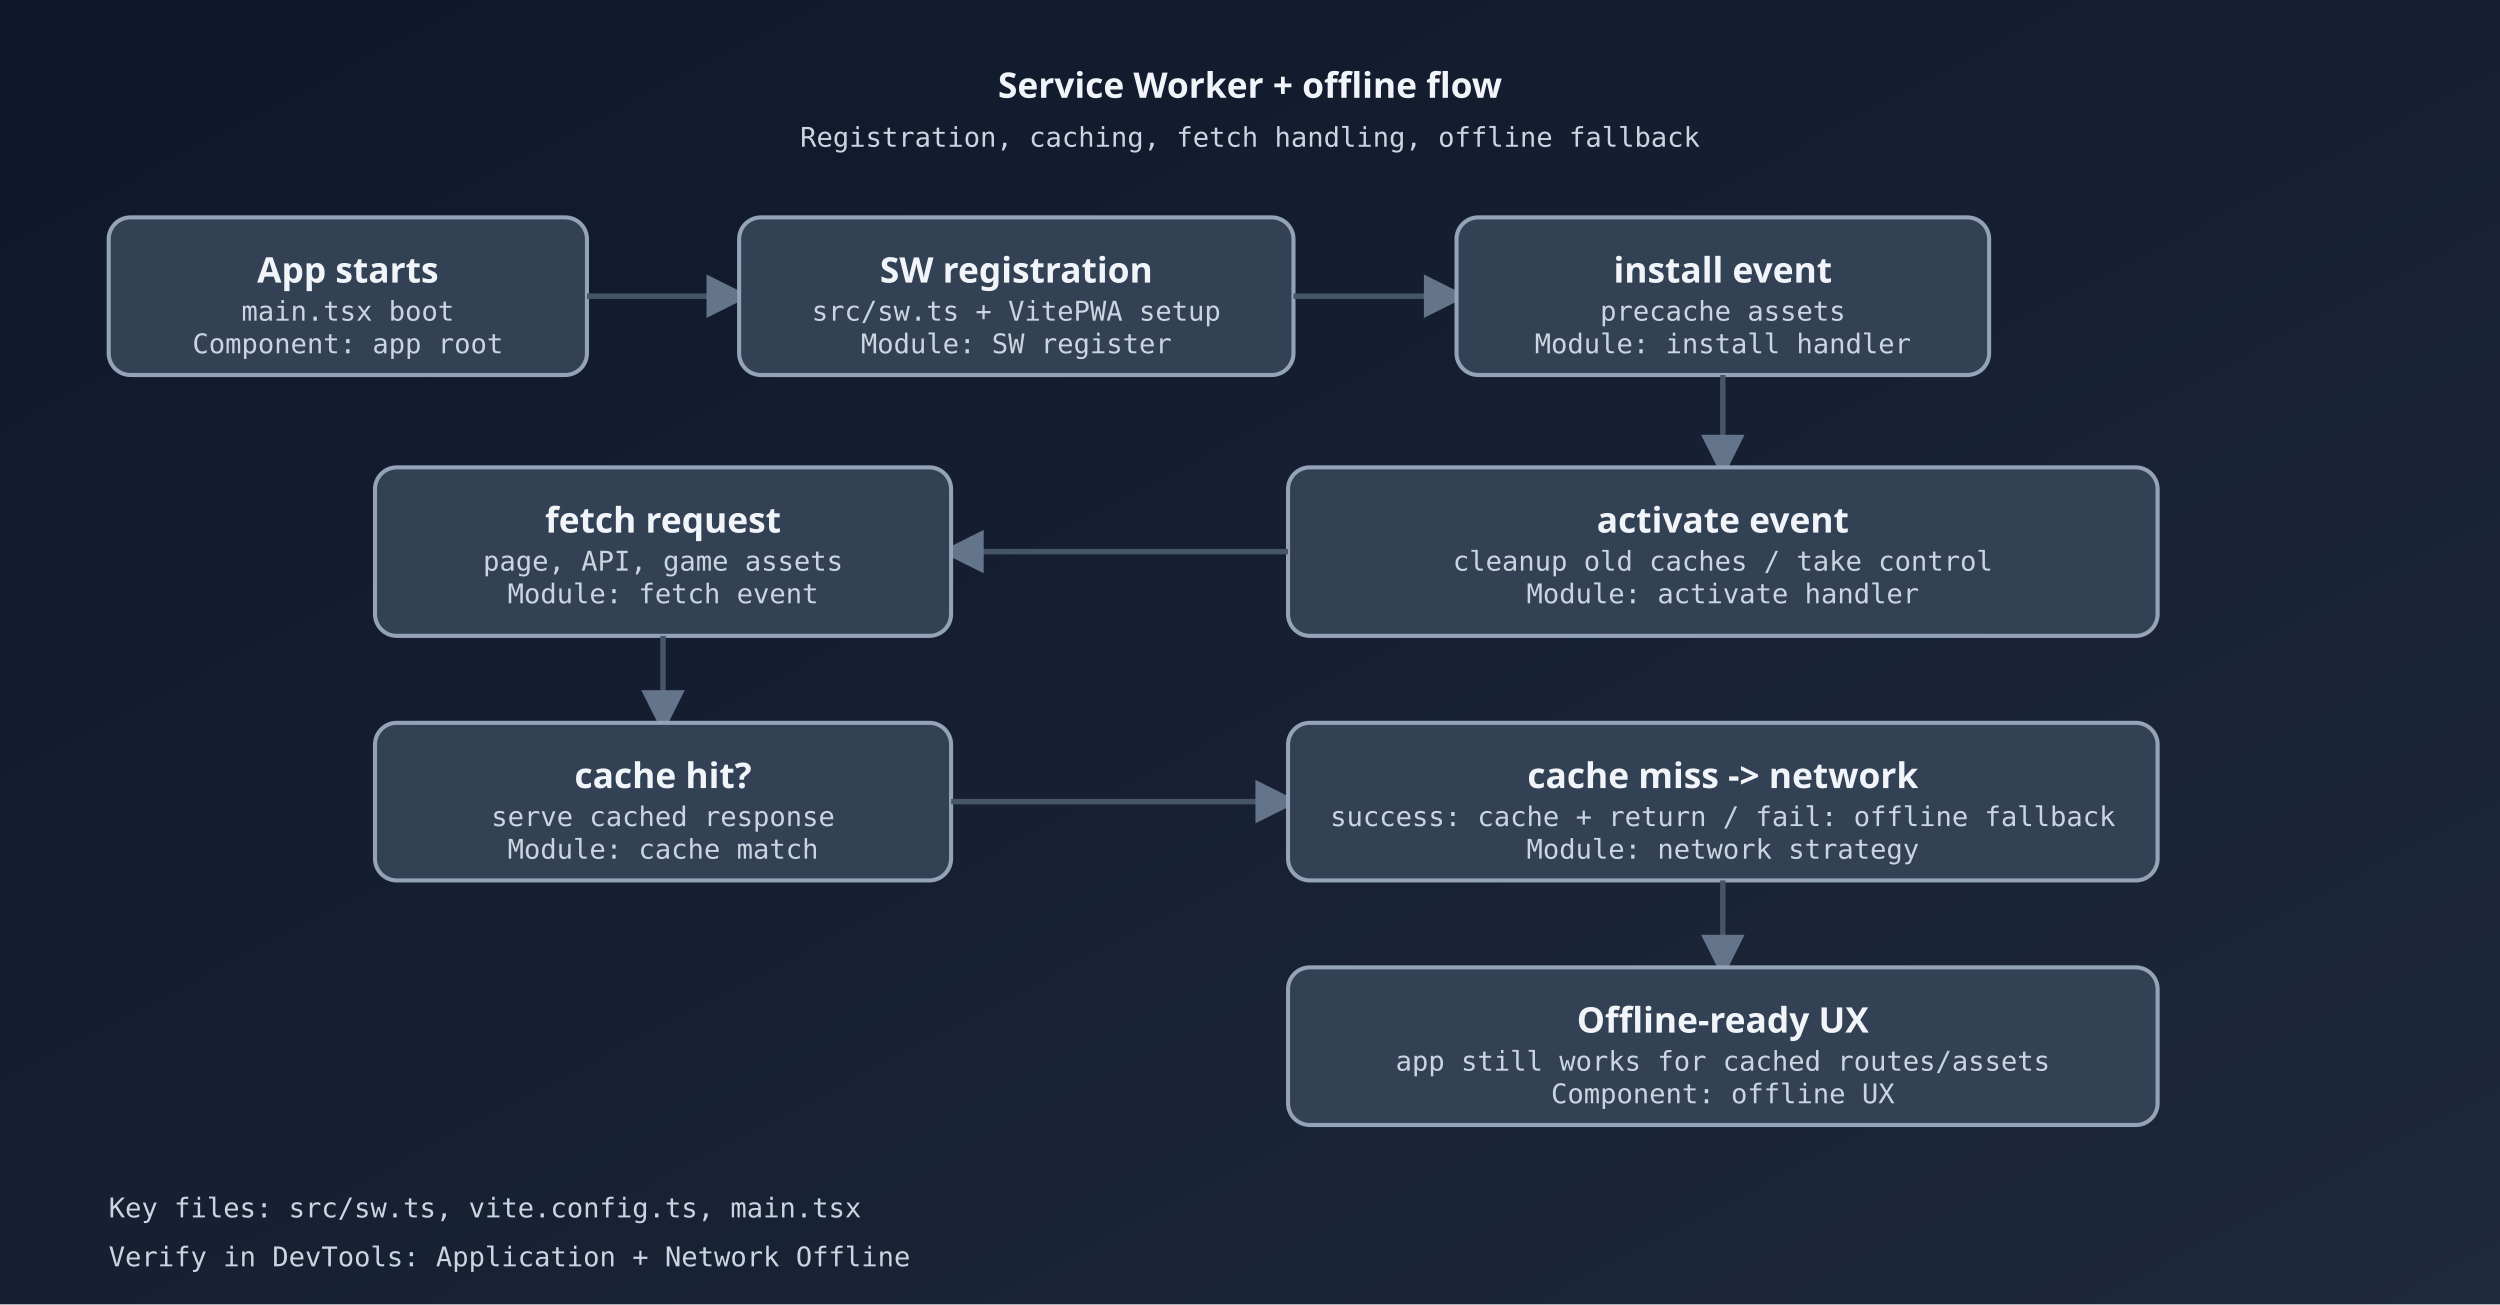
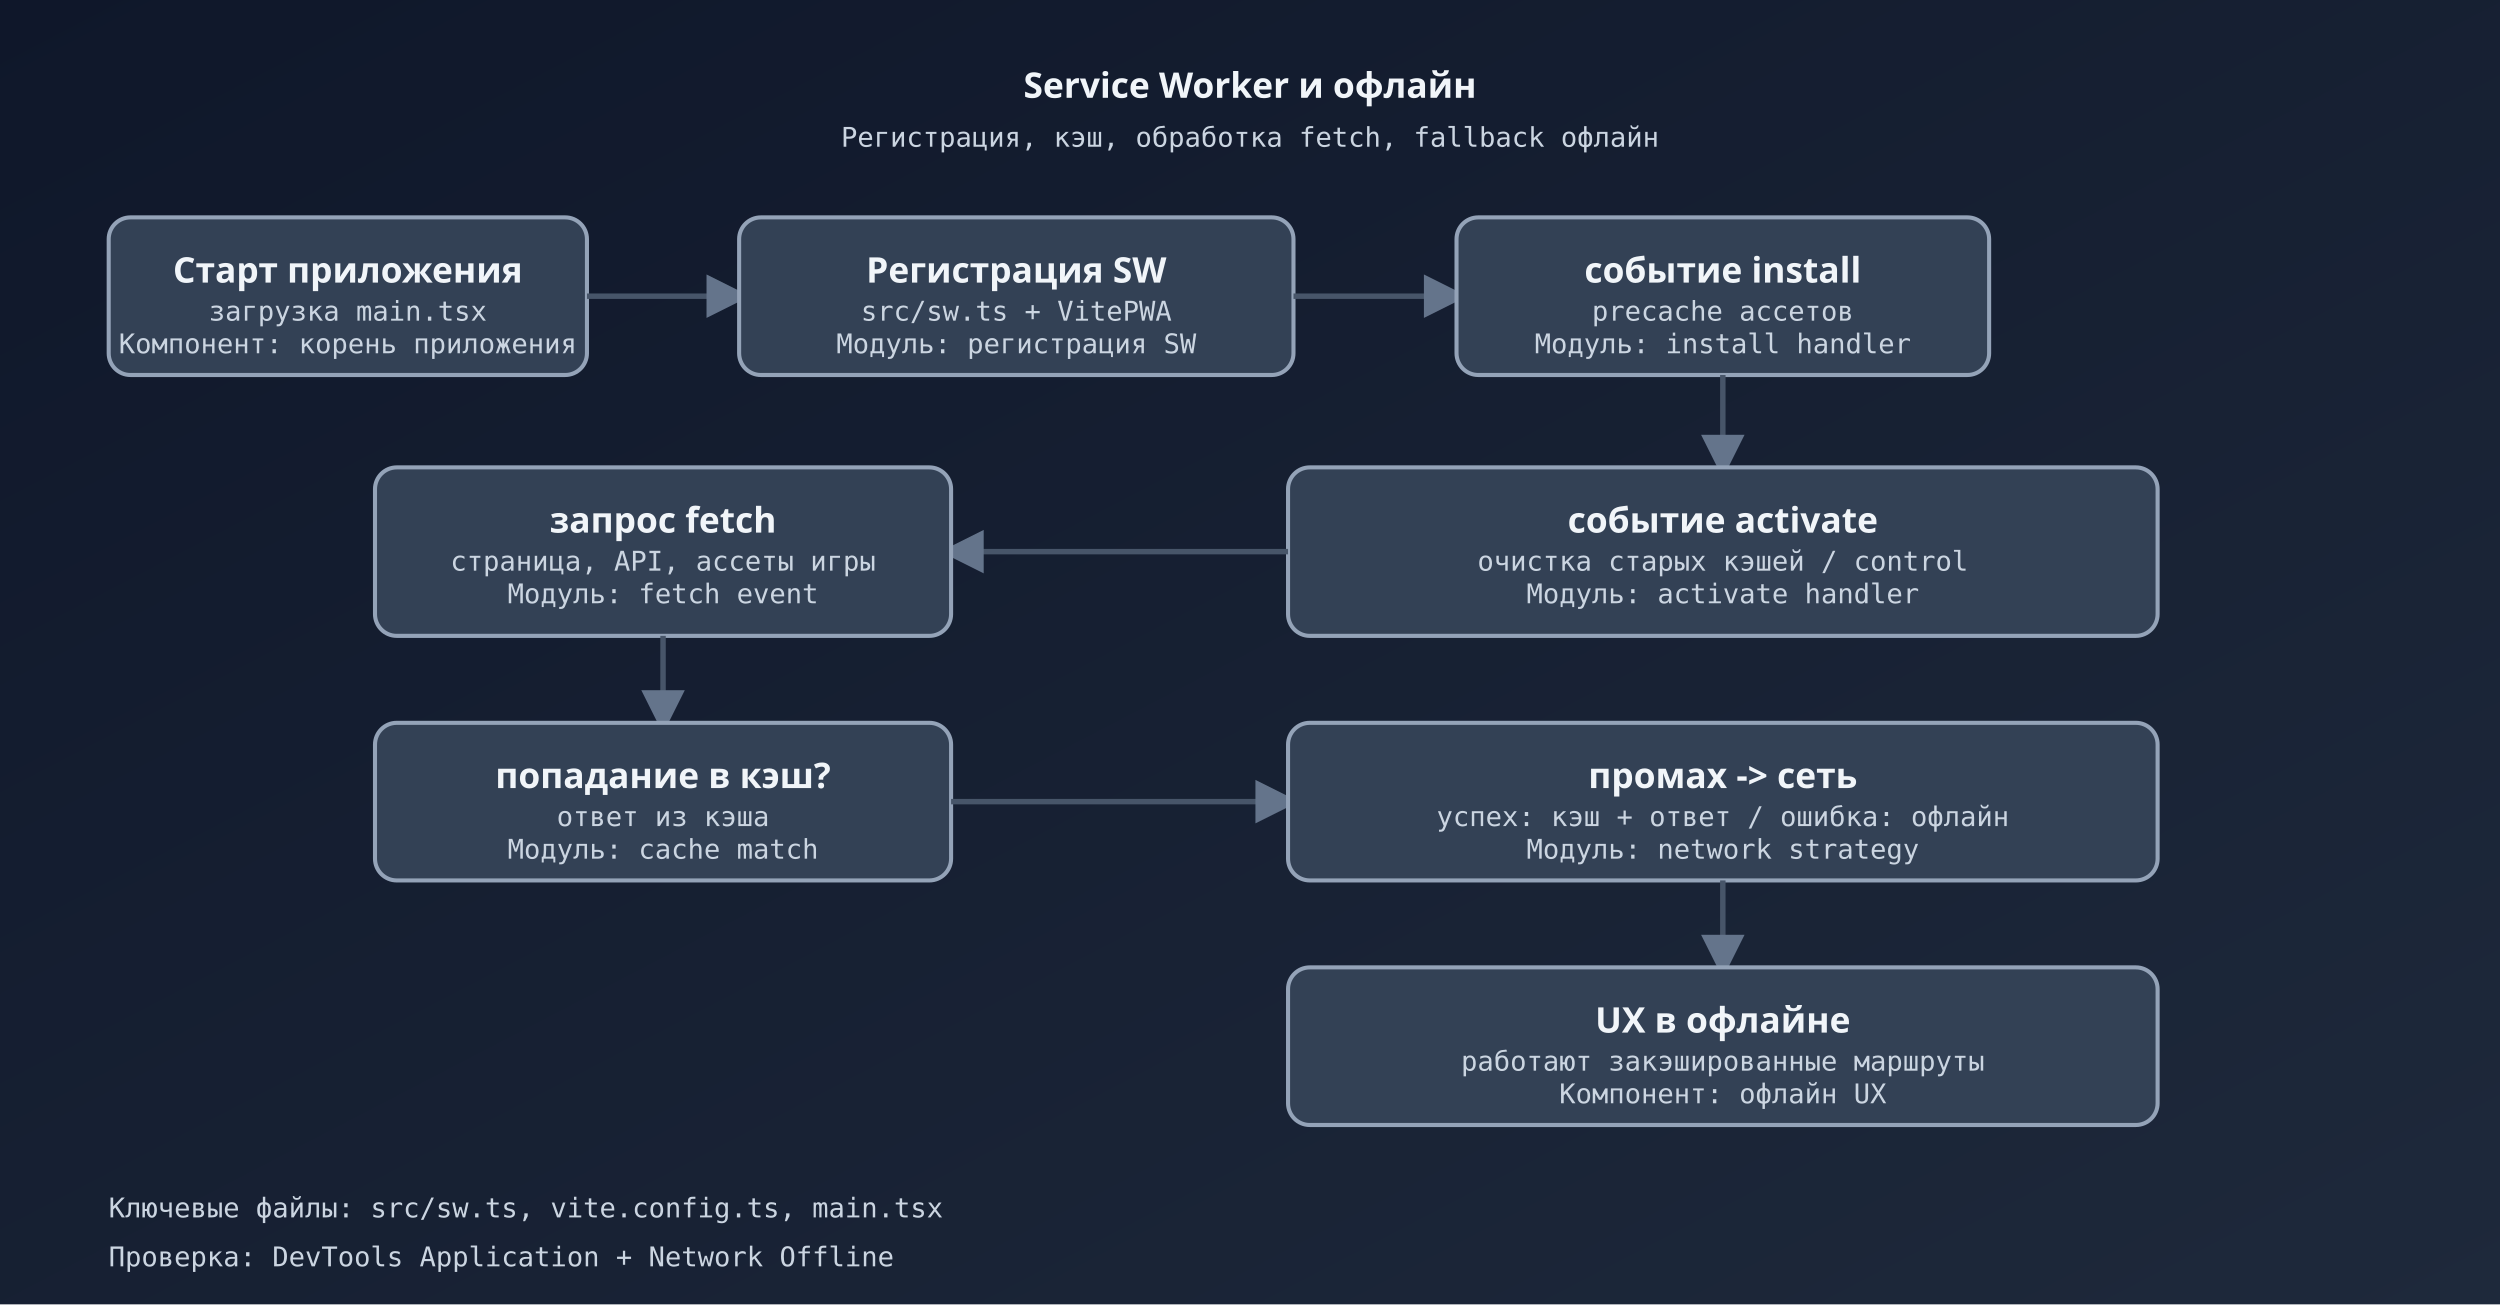
<svg xmlns="http://www.w3.org/2000/svg" viewBox="0 0 920 480" role="img" aria-labelledby="title desc">
  <defs>
    <linearGradient id="bg" x1="0%" y1="0%" x2="100%" y2="100%">
      <stop offset="0%" style="stop-color:#0f172a" />
      <stop offset="100%" style="stop-color:#1e293b" />
    </linearGradient>
    <filter id="glow" x="-50%" y="-50%" width="200%" height="200%">
      <feGaussianBlur stdDeviation="2.5" result="b" />
      <feMerge>
        <feMergeNode in="b" />
        <feMergeNode in="SourceGraphic" />
      </feMerge>
    </filter>
    <style>
      .box { fill:#334155; stroke:#94a3b8; stroke-width:1.5; rx:8; animation: glow 8s ease-in-out infinite; }
      .lbl { fill:#f1f5f9; font:600 13px system-ui, sans-serif; }
      .sub { fill:#cbd5e1; font:10px ui-monospace, monospace; }
      .arr { stroke:#475569; stroke-width:2; fill:none; marker-end:url(#m); animation: line 8s ease-in-out infinite; }
      @keyframes glow { 0%,1.5%{stroke:#38bdf8;stroke-width:2.5;fill:#1e3a5f;filter:url(#glow)} 3%,100%{stroke:#94a3b8;stroke-width:1.5;fill:#334155;filter:none} }
      @keyframes line { 0%,1.5%{stroke:#38bdf8;stroke-width:2.5} 3%,100%{stroke:#475569;stroke-width:2} }
      #b1,#l1{animation-delay:0s} #b2,#l2{animation-delay:1s} #b3,#l3{animation-delay:2s} #b4,#l4{animation-delay:3s}
      #b5,#l5{animation-delay:4s} #b6,#l6{animation-delay:5s} #b7,#l7{animation-delay:6s} #b8{animation-delay:7s}
    </style>
    <marker id="m" markerWidth="8" markerHeight="8" refX="6" refY="4" orient="auto">
      <polygon points="0 0, 8 4, 0 8" fill="#64748b" />
    </marker>
  </defs>
  <rect width="100%" height="100%" fill="url(#bg)" />
-   <text x="460" y="36" text-anchor="middle" class="lbl" font-size="16">Service Worker + offline flow</text>
-   <text x="460" y="54" text-anchor="middle" class="sub">Registration, caching, fetch handling, offline fallback</text>
+   <text x="460" y="36" text-anchor="middle" class="lbl" font-size="16">Service Worker и офлайн</text>
+   <text x="460" y="54" text-anchor="middle" class="sub">Регистрация, кэш, обработка fetch, fallback офлайн</text>
  <rect id="b1" x="40" y="80" width="176" height="58" class="box" />
  <g id="t1" transform="translate(128 0)">
-     <text y="104" text-anchor="middle" class="lbl">App starts</text>
-     <text y="118" text-anchor="middle" class="sub">main.tsx boot</text>
-     <text y="130" text-anchor="middle" class="sub">Component: app root</text>
+     <text y="104" text-anchor="middle" class="lbl">Старт приложения</text>
+     <text y="118" text-anchor="middle" class="sub">загрузка main.tsx</text>
+     <text y="130" text-anchor="middle" class="sub">Компонент: корень приложения</text>
  </g>
  <path id="l1" class="arr" d="M 216 109 L 272 109" />
  <rect id="b2" x="272" y="80" width="204" height="58" class="box" />
  <g id="t2" transform="translate(374 0)">
-     <text y="104" text-anchor="middle" class="lbl">SW registration</text>
-     <text y="118" text-anchor="middle" class="sub">src/sw.ts + VitePWA setup</text>
-     <text y="130" text-anchor="middle" class="sub">Module: SW register</text>
+     <text y="104" text-anchor="middle" class="lbl">Регистрация SW</text>
+     <text y="118" text-anchor="middle" class="sub">src/sw.ts + VitePWA</text>
+     <text y="130" text-anchor="middle" class="sub">Модуль: регистрация SW</text>
  </g>
  <path id="l2" class="arr" d="M 476 109 L 536 109" />
  <rect id="b3" x="536" y="80" width="196" height="58" class="box" />
  <g id="t3" transform="translate(634 0)">
-     <text y="104" text-anchor="middle" class="lbl">install event</text>
-     <text y="118" text-anchor="middle" class="sub">precache assets</text>
-     <text y="130" text-anchor="middle" class="sub">Module: install handler</text>
+     <text y="104" text-anchor="middle" class="lbl">событие install</text>
+     <text y="118" text-anchor="middle" class="sub">precache ассетов</text>
+     <text y="130" text-anchor="middle" class="sub">Модуль: install handler</text>
  </g>
  <path id="l3" class="arr" d="M 634 138 L 634 172" />
  <rect id="b4" x="474" y="172" width="320" height="62" class="box" />
  <g id="t4" transform="translate(634 0)">
-     <text y="196" text-anchor="middle" class="lbl">activate event</text>
-     <text y="210" text-anchor="middle" class="sub">cleanup old caches / take control</text>
-     <text y="222" text-anchor="middle" class="sub">Module: activate handler</text>
+     <text y="196" text-anchor="middle" class="lbl">событие activate</text>
+     <text y="210" text-anchor="middle" class="sub">очистка старых кэшей / control</text>
+     <text y="222" text-anchor="middle" class="sub">Модуль: activate handler</text>
  </g>
  <path id="l4" class="arr" d="M 474 203 L 350 203" />
  <rect id="b5" x="138" y="172" width="212" height="62" class="box" />
  <g id="t5" transform="translate(244 0)">
-     <text y="196" text-anchor="middle" class="lbl">fetch request</text>
-     <text y="210" text-anchor="middle" class="sub">page, API, game assets</text>
-     <text y="222" text-anchor="middle" class="sub">Module: fetch event</text>
+     <text y="196" text-anchor="middle" class="lbl">запрос fetch</text>
+     <text y="210" text-anchor="middle" class="sub">страница, API, ассеты игры</text>
+     <text y="222" text-anchor="middle" class="sub">Модуль: fetch event</text>
  </g>
  <path id="l5" class="arr" d="M 244 234 L 244 266" />
  <rect id="b6" x="138" y="266" width="212" height="58" class="box" />
  <g id="t6" transform="translate(244 0)">
-     <text y="290" text-anchor="middle" class="lbl">cache hit?</text>
-     <text y="304" text-anchor="middle" class="sub">serve cached response</text>
-     <text y="316" text-anchor="middle" class="sub">Module: cache match</text>
+     <text y="290" text-anchor="middle" class="lbl">попадание в кэш?</text>
+     <text y="304" text-anchor="middle" class="sub">ответ из кэша</text>
+     <text y="316" text-anchor="middle" class="sub">Модуль: cache match</text>
  </g>
  <path id="l6" class="arr" d="M 350 295 L 474 295" />
  <rect id="b7" x="474" y="266" width="320" height="58" class="box" />
  <g id="t7" transform="translate(634 0)">
-     <text y="290" text-anchor="middle" class="lbl">cache miss -&gt; network</text>
-     <text y="304" text-anchor="middle" class="sub">success: cache + return / fail: offline fallback</text>
-     <text y="316" text-anchor="middle" class="sub">Module: network strategy</text>
+     <text y="290" text-anchor="middle" class="lbl">промах -&gt; сеть</text>
+     <text y="304" text-anchor="middle" class="sub">успех: кэш + ответ / ошибка: офлайн</text>
+     <text y="316" text-anchor="middle" class="sub">Модуль: network strategy</text>
  </g>
  <path id="l7" class="arr" d="M 634 324 L 634 356" />
  <rect id="b8" x="474" y="356" width="320" height="58" class="box" />
  <g id="t8" transform="translate(634 0)">
-     <text y="380" text-anchor="middle" class="lbl">Offline-ready UX</text>
-     <text y="394" text-anchor="middle" class="sub">app still works for cached routes/assets</text>
-     <text y="406" text-anchor="middle" class="sub">Component: offline UX</text>
+     <text y="380" text-anchor="middle" class="lbl">UX в офлайне</text>
+     <text y="394" text-anchor="middle" class="sub">работают закэшированные маршруты</text>
+     <text y="406" text-anchor="middle" class="sub">Компонент: офлайн UX</text>
  </g>
-   <text x="40" y="448" class="sub">Key files: src/sw.ts, vite.config.ts, main.tsx</text>
-   <text x="40" y="466" class="sub">Verify in DevTools: Application + Network Offline</text>
+   <text x="40" y="448" class="sub">Ключевые файлы: src/sw.ts, vite.config.ts, main.tsx</text>
+   <text x="40" y="466" class="sub">Проверка: DevTools Application + Network Offline</text>
</svg>
